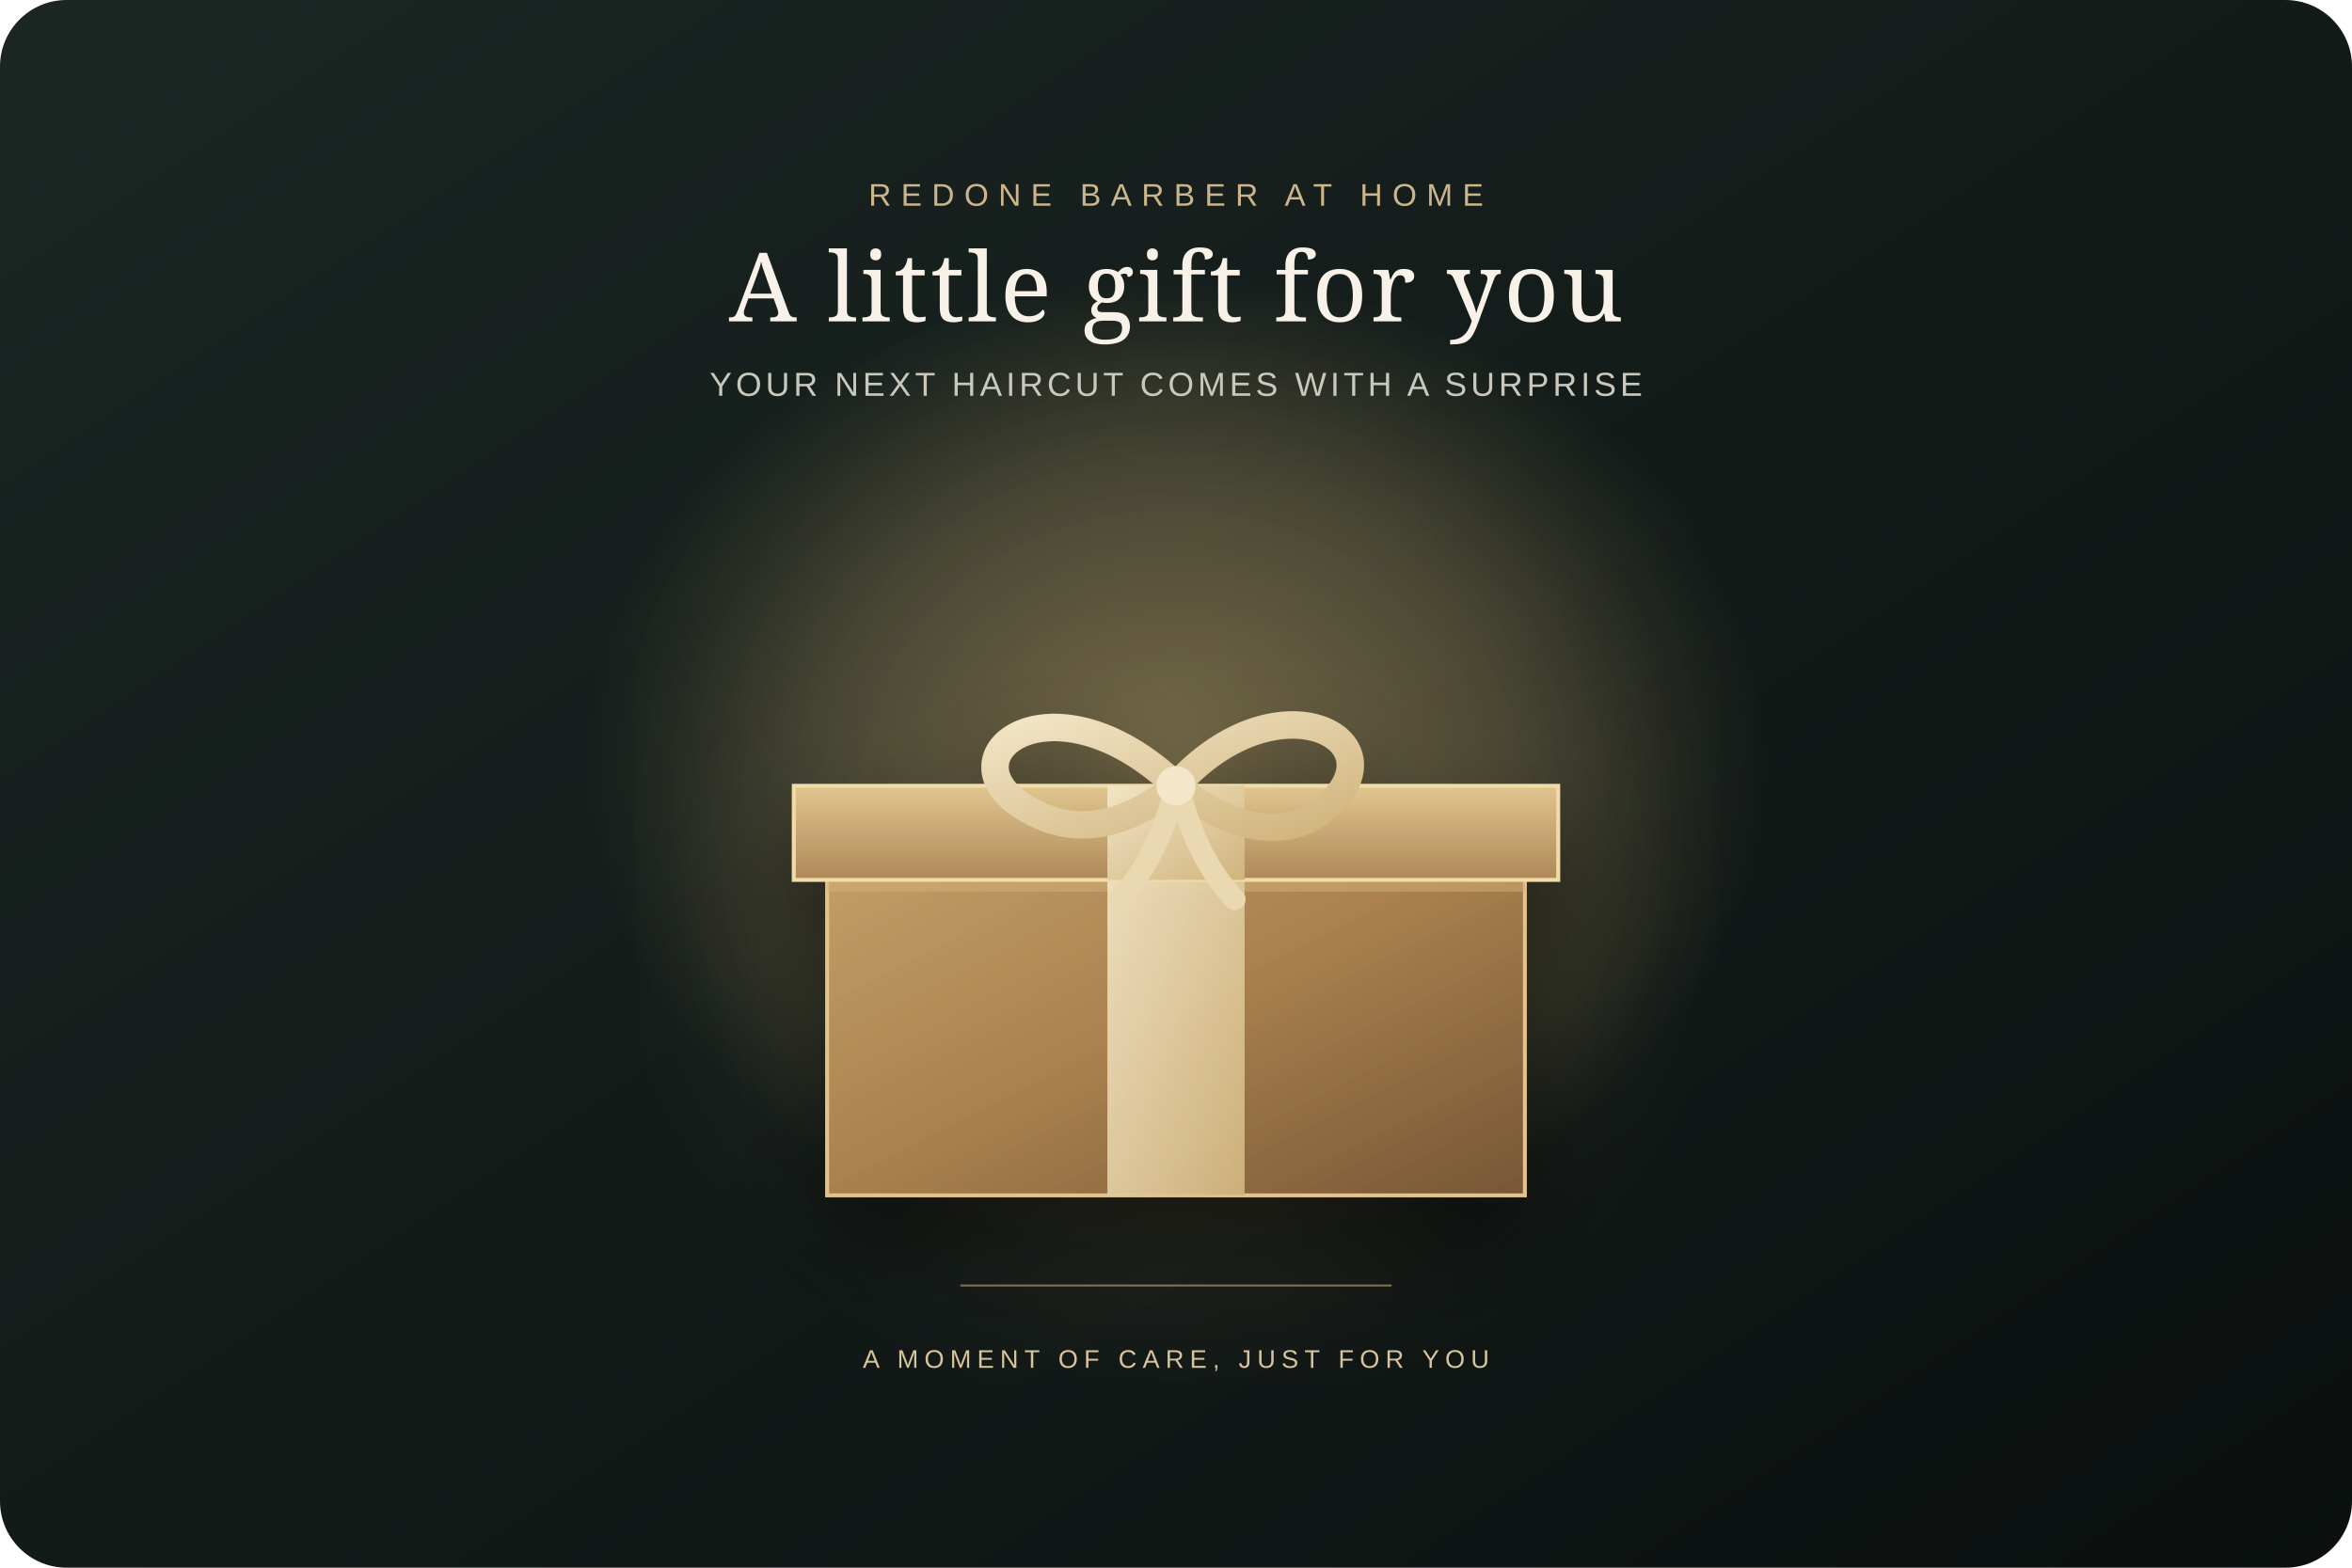
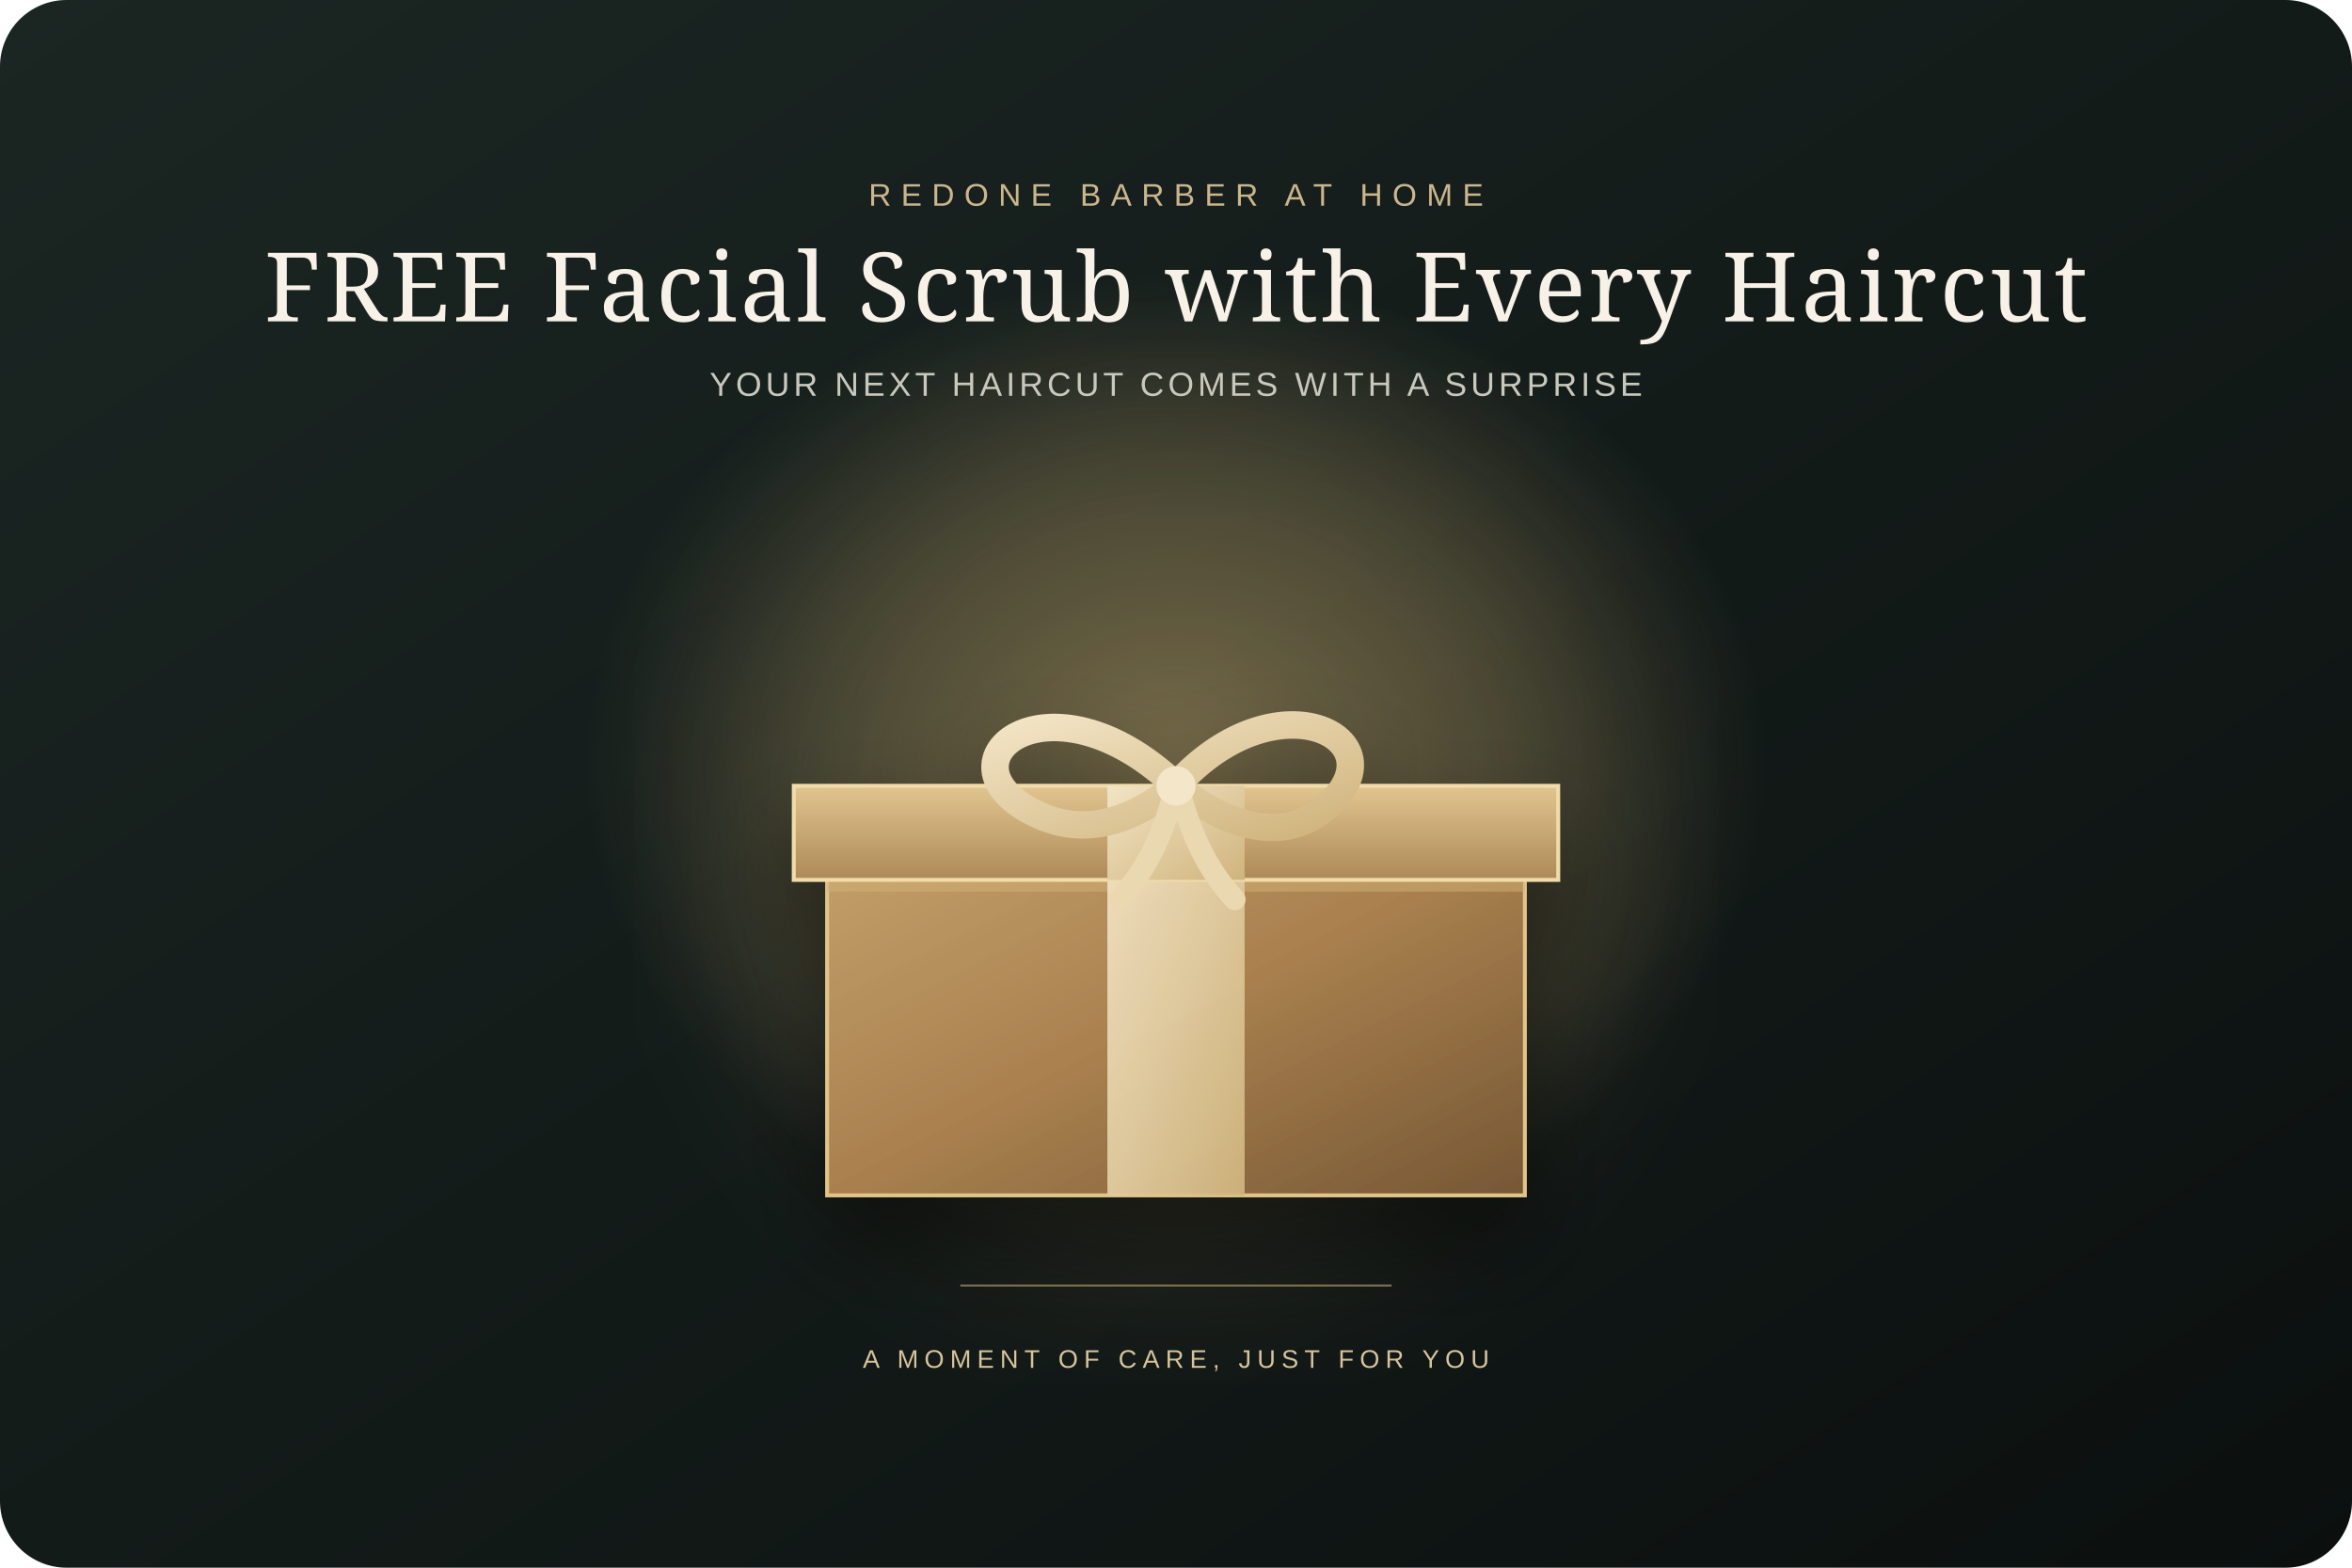
<svg xmlns="http://www.w3.org/2000/svg" width="1200" height="800" viewBox="0 0 1200 800" role="img" aria-labelledby="title desc">
  <style>
*{box-sizing:border-box} .bg{fill:#101716}.glow{fill:#c5a46a;opacity:.12;filter:url(#blur)}
.kicker,.copy,.small{font-family:Arial,sans-serif;text-anchor:middle}.serif{font-family:Georgia,serif;text-anchor:middle}
.kicker{font-size:16px;letter-spacing:5px;fill:#cbb58c}.headline{font-size:49px;letter-spacing:1.5px;fill:#f7f1e7}.copy{font-size:17px;letter-spacing:2px;fill:#c9c8bd}.gommage{font-size:37px;letter-spacing:3px;fill:#f2d8a2}.small{font-size:13px;letter-spacing:3px;fill:#d7c39c}
.box{filter:url(#shadow)}
.lid{transform-box:view-box;transform-origin:600px 410px;animation:lidOpen 7s cubic-bezier(.2,.75,.25,1) infinite}
.message{opacity:0;transform-box:fill-box;transform-origin:center;animation:message 7s ease-in-out infinite}
.rays{opacity:0;transform-box:fill-box;transform-origin:center;animation:rays 7s ease-in-out infinite}
.spark{opacity:0;animation:sparkle 7s ease-out infinite;transform-box:fill-box;transform-origin:center}
.s1{animation-delay:.05s}.s2{animation-delay:.2s}.s3{animation-delay:.32s}.s4{animation-delay:.46s}.s5{animation-delay:.58s}.s6{animation-delay:.7s}.s7{animation-delay:.84s}.s8{animation-delay:.96s}
@keyframes lidOpen{0%,13%{transform:translate(0,0) rotate(0)}22%{transform:translate(0,-8px) rotate(-3deg)}43%,78%{transform:translate(-55px,-155px) rotate(-19deg)}88%,100%{transform:translate(0,0) rotate(0)}}
@keyframes message{0%,22%{opacity:0;transform:translateY(22px) scale(.96)}38%,73%{opacity:1;transform:translateY(0) scale(1)}84%,100%{opacity:0;transform:translateY(8px) scale(.98)}}
@keyframes rays{0%,22%,82%,100%{opacity:0;transform:scale(.8)}38%,68%{opacity:1;transform:scale(1)}}
@keyframes sparkle{0%,24%{opacity:0;transform:translateY(20px) scale(.2) rotate(0)}37%{opacity:1}62%{opacity:.85;transform:translateY(-24px) scale(1) rotate(30deg)}80%,100%{opacity:0;transform:translateY(-45px) scale(.2) rotate(70deg)}}
@media(prefers-reduced-motion:reduce){.lid,.message,.rays,.spark{animation:none}.lid{transform:translate(-55px,-155px) rotate(-19deg)}.message,.rays{opacity:1}}
</style>
  <defs>
    <linearGradient id="bgGrad" x1="0" y1="0" x2="1" y2="1">
      <stop stop-color="#1b2623" />
      <stop offset="1" stop-color="#0b100f" />
    </linearGradient>
    <linearGradient id="boxGrad" x1="0" y1="0" x2="1" y2="1">
      <stop stop-color="#c4a16b" />
      <stop offset=".5" stop-color="#a9804e" />
      <stop offset="1" stop-color="#765735" />
    </linearGradient>
    <linearGradient id="lidGrad" x1="0" y1="0" x2="0" y2="1">
      <stop stop-color="#e1c58f" />
      <stop offset="1" stop-color="#ad8958" />
    </linearGradient>
    <linearGradient id="ribbon" x1="0" y1="0" x2="1" y2="1">
      <stop stop-color="#f2e4c5" />
      <stop offset="1" stop-color="#d0b47d" />
    </linearGradient>
    <filter id="blur">
      <feGaussianBlur stdDeviation="35" />
    </filter>
    <filter id="shadow" x="-30%" y="-30%" width="160%" height="180%">
      <feDropShadow dx="0" dy="24" stdDeviation="22" flood-color="#000" flood-opacity=".5" />
    </filter>
    <radialGradient id="halo">
      <stop stop-color="#e9c983" stop-opacity=".42" />
      <stop offset="1" stop-color="#e9c983" stop-opacity="0" />
    </radialGradient>
  </defs>
  <rect width="1200" height="800" rx="34" fill="url(#bgGrad)" />
  <ellipse cx="600" cy="390" rx="300" ry="250" fill="url(#halo)" />
  <circle class="glow" cx="600" cy="430" r="230" />
  <text class="kicker" x="600" y="105">REDONE BARBER AT HOME</text>
-   <text class="headline serif" x="600" y="164">A little gift for you</text>
+   <text class="headline serif" x="600" y="164">FREE Facial Scrub with Every Haircut</text>
  <text class="copy" x="600" y="202">YOUR NEXT HAIRCUT COMES WITH A SURPRISE</text>
  <g class="rays" stroke="#e6c887" stroke-width="2" opacity=".7">
    <path d="M600 272v-40M600 576v-38M412 423h-40M827 423h-40M468 290l-27-27M760 556l-27-27M733 290l27-27M440 556l28-27" />
    <circle cx="600" cy="422" r="174" fill="none" stroke-dasharray="2 12" opacity=".45" />
  </g>
  <g fill="#f1d99f">
    <path class="spark s1" d="M387 326l5 13 13 5-13 5-5 13-5-13-13-5 13-5z" />
    <path class="spark s2" d="M813 315l4 10 10 4-10 4-4 10-4-10-10-4 10-4z" />
    <path class="spark s3" d="M847 468l4 10 10 4-10 4-4 10-4-10-10-4 10-4z" />
    <circle class="spark s4" cx="426" cy="493" r="5" />
    <circle class="spark s5" cx="780" cy="510" r="4" />
    <path class="spark s6" d="M510 248l3 8 8 3-8 3-3 8-3-8-8-3 8-3z" />
    <circle class="spark s7" cx="686" cy="252" r="4" />
    <path class="spark s8" d="M365 426l3 8 8 3-8 3-3 8-3-8-8-3 8-3z" />
  </g>
  <g class="box">
    <path d="M422 427h356v183H422z" fill="url(#boxGrad)" stroke="#e2c38a" stroke-width="2" />
    <path d="M422 427h356v28H422z" fill="#d2b178" opacity=".5" />
    <path d="M565 427h70v183h-70z" fill="url(#ribbon)" opacity=".94" />
    <path d="M422 427h356" stroke="#f2dfb6" stroke-opacity=".68" stroke-width="2" />
    <g class="message">
      <rect x="376" y="278" width="448" height="128" rx="18" fill="#17201d" stroke="#d4b67c" stroke-width="1.5" />
      <path d="M403 301h394" stroke="#d4b67c" opacity=".55" />
      <text class="small" x="600" y="329">COMPLIMENTARY FACIAL</text>
-       <text class="gommage serif" x="600" y="376">Gommage offert</text>
+       <text class="gommage serif" x="600" y="376">Focia Scrub</text>
      <text class="small" x="600" y="395" font-size="10">WITH EVERY HAIRCUT</text>
    </g>
    <g class="lid">
      <path d="M405 401h390v48H405z" fill="url(#lidGrad)" stroke="#f0dba9" stroke-width="2" />
      <path d="M565 401h70v48h-70z" fill="url(#ribbon)" />
      <path d="M600 401c-65-62-125-12-72 14 26 13 51 3 72-14 24 20 53 29 74 13 45-35-21-72-74-13z" fill="none" stroke="url(#ribbon)" stroke-width="14" stroke-linecap="round" />
      <path d="M600 400c-5 22-14 43-29 59M601 400c5 22 14 43 29 59" fill="none" stroke="#ead8b1" stroke-width="11" stroke-linecap="round" />
      <circle cx="600" cy="401" r="10" fill="#f4e6c9" />
    </g>
  </g>
  <path d="M490 656h220" stroke="#bda06d" stroke-width="1" opacity=".65" />
  <text class="small" x="600" y="698">A MOMENT OF CARE, JUST FOR YOU</text>
</svg>
